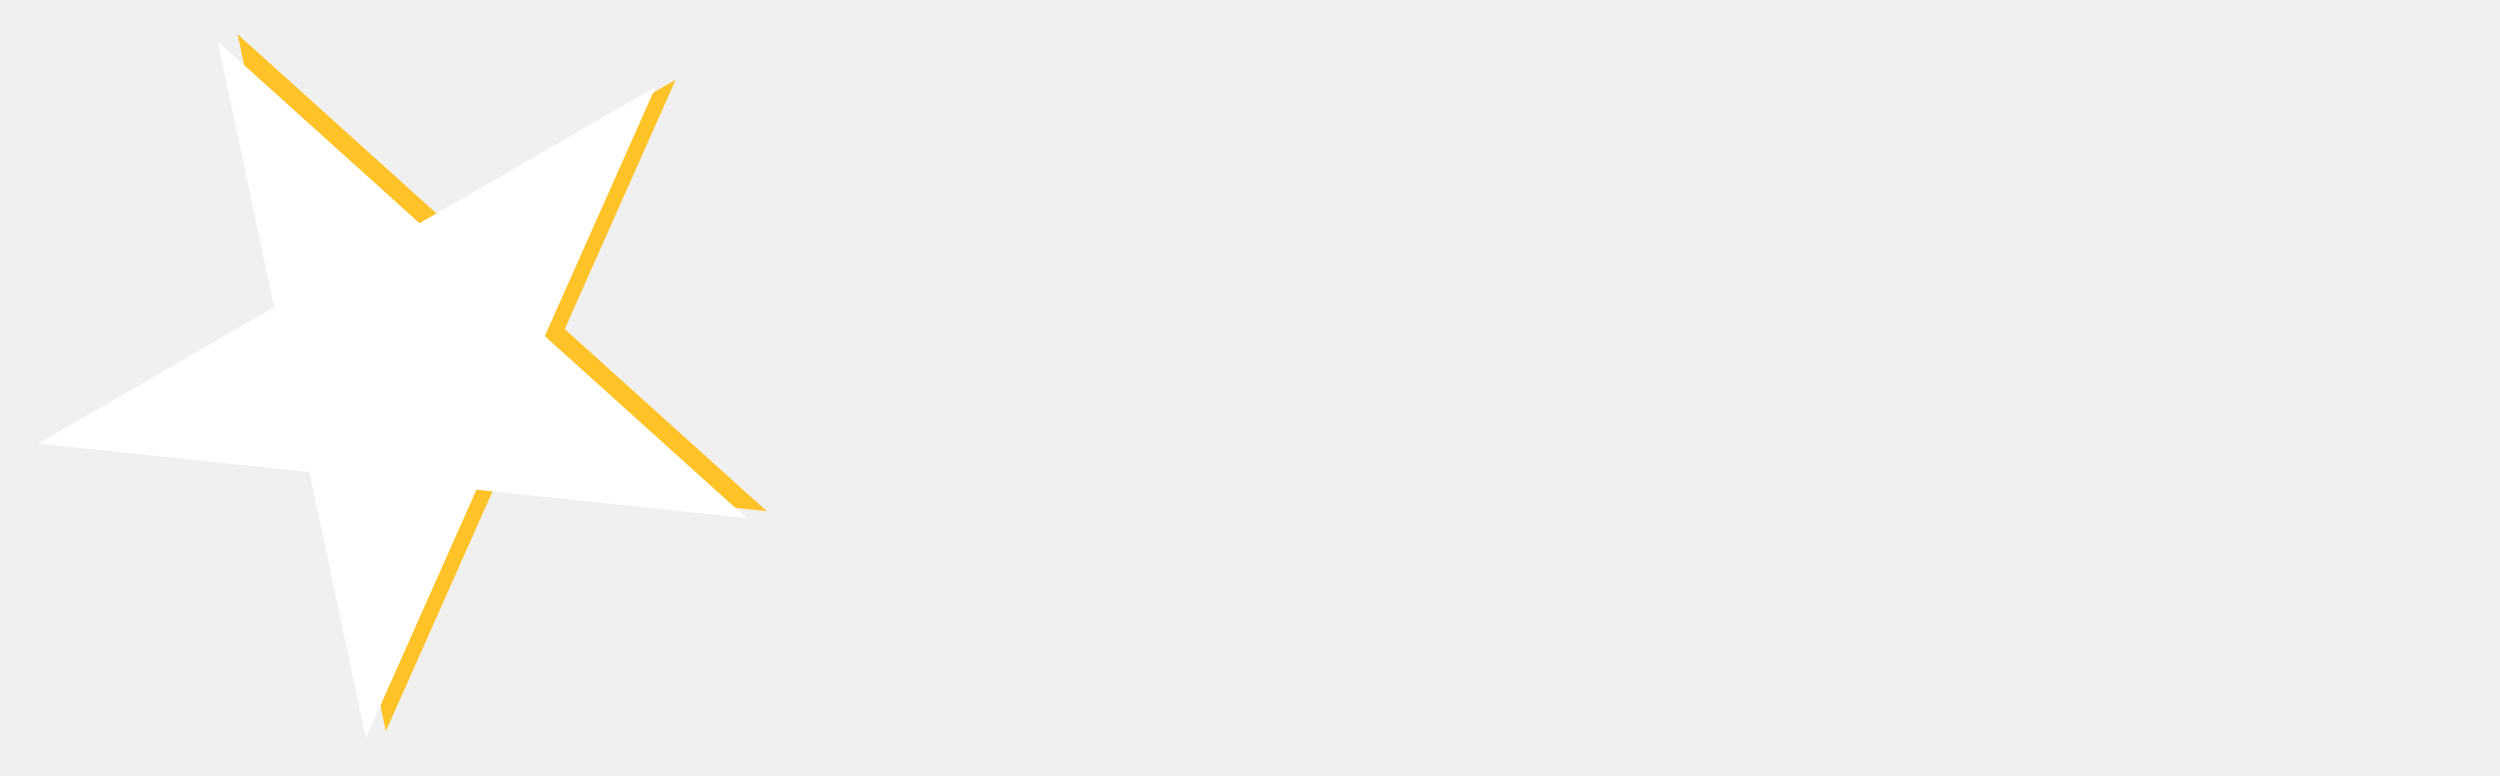
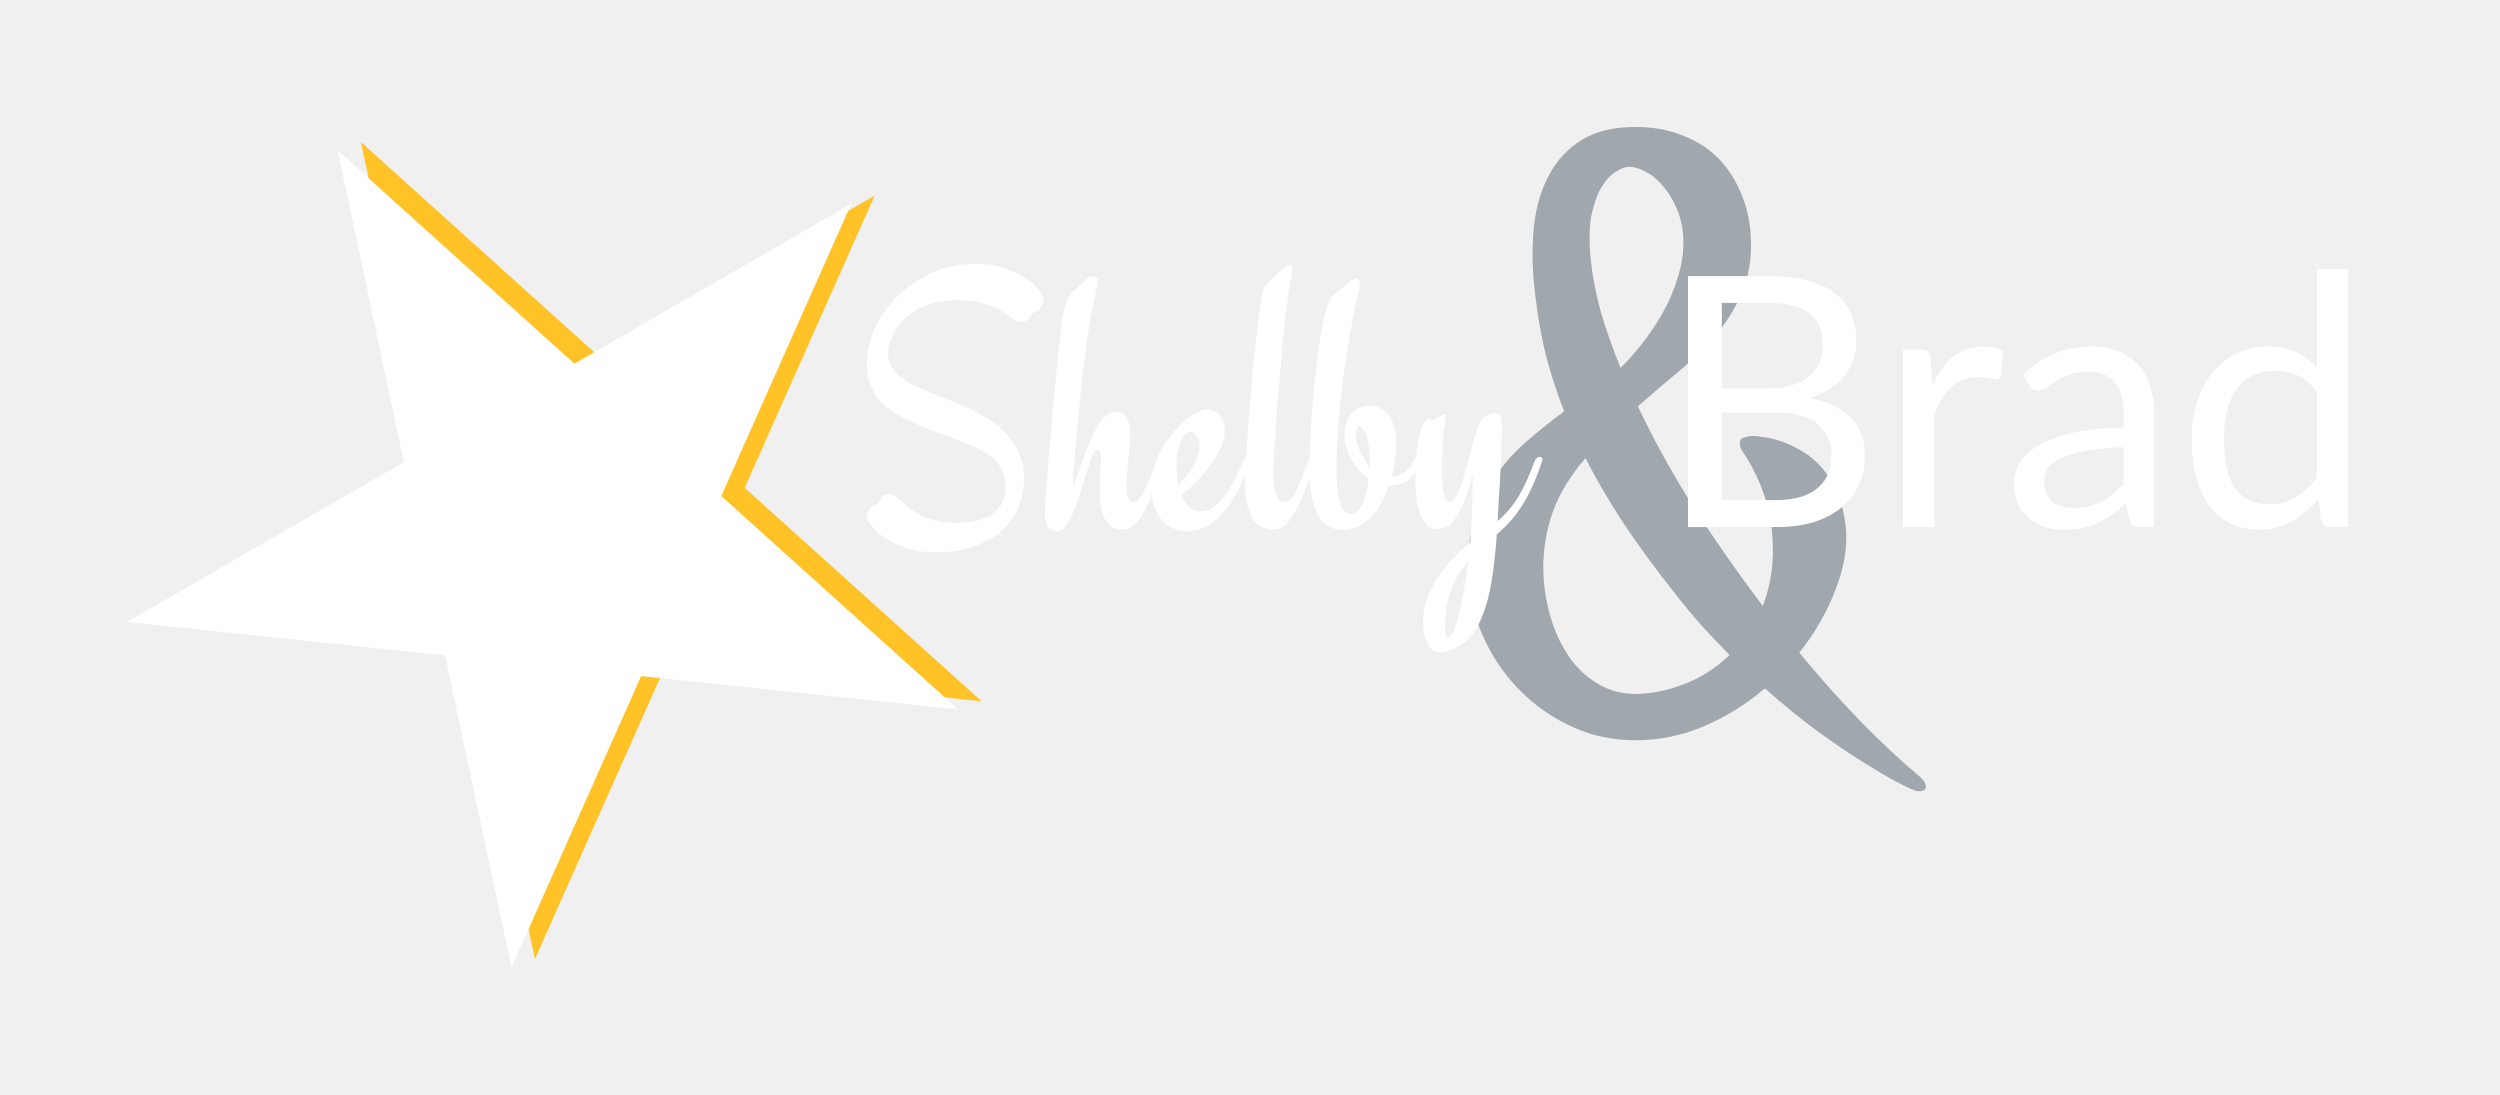
- <svg xmlns="http://www.w3.org/2000/svg" width="580" height="180" id="svg2" version="1.1">
+ <svg xmlns="http://www.w3.org/2000/svg" version="1.1" id="svg2" height="86.189" width="196.898">
  <defs id="defs4" />
-   <g id="layer1" transform="translate(-53.5,-55.17535)">
-     <flowRoot xml:space="preserve" id="flowRoot871" style="font-style:normal;font-weight:normal;font-size:40px;line-height:1.25;font-family:sans-serif;letter-spacing:0px;word-spacing:0px;fill:#000000;fill-opacity:1;stroke:none" transform="matrix(2.412617,0,0,2.412617,-128.9954,165.2179)">
-       <flowRegion id="flowRegion873">
-         <rect id="rect875" width="170.716" height="191.424" x="204.556" y="-62.942" />
-       </flowRegion>
-       <flowPara id="flowPara877" style="font-style:normal;font-variant:normal;font-weight:normal;font-stretch:normal;font-size:96px;font-family:Engagement;-inkscape-font-specification:'Engagement, Normal';font-variant-ligatures:normal;font-variant-caps:normal;font-variant-numeric:normal;font-feature-settings:normal;text-align:start;writing-mode:lr-tb;text-anchor:start;fill:#eeeeee;fill-opacity:1">&amp;</flowPara>
-     </flowRoot>
-     <flowRoot xml:space="preserve" id="flowRoot859" style="font-style:normal;font-weight:normal;font-size:40px;line-height:1.25;font-family:sans-serif;letter-spacing:0px;word-spacing:0px;fill:#000000;fill-opacity:1;stroke:none" transform="translate(53.5,59.17535)">
-       <flowRegion id="flowRegion861">
-         <rect id="rect863" width="482.348" height="97.985" x="156.574" y="34.538" />
-       </flowRegion>
-       <flowPara id="flowPara865" style="font-style:normal;font-variant:normal;font-weight:normal;font-stretch:normal;font-size:74.667px;font-family:sans-serif;-inkscape-font-specification:'sans-serif, Normal';font-variant-ligatures:normal;font-variant-caps:normal;font-variant-numeric:normal;font-feature-settings:normal;text-align:start;writing-mode:lr-tb;text-anchor:start;fill:#555555;fill-opacity:1">
-         <flowSpan style="font-style:normal;font-variant:normal;font-weight:normal;font-stretch:normal;font-size:74.667px;font-family:Engagement;-inkscape-font-specification:'Engagement, Normal';font-variant-ligatures:normal;font-variant-caps:normal;font-variant-numeric:normal;font-feature-settings:normal;text-align:start;writing-mode:lr-tb;text-anchor:start;fill:#555555;fill-opacity:1" id="flowSpan867">    Shelby</flowSpan>
-         <flowSpan style="font-style:normal;font-variant:normal;font-weight:normal;font-stretch:normal;font-size:74.667px;font-family:Lato;-inkscape-font-specification:'Lato, Normal';font-variant-ligatures:normal;font-variant-caps:normal;font-variant-numeric:normal;font-feature-settings:normal;text-align:start;writing-mode:lr-tb;text-anchor:start;fill:#555555;fill-opacity:1" id="flowSpan869">
-           <flowSpan style="font-style:normal;font-variant:normal;font-weight:normal;font-stretch:normal;font-size:69.333px;font-family:Lato;-inkscape-font-specification:'Lato, Normal';font-variant-ligatures:normal;font-variant-caps:normal;font-variant-numeric:normal;font-feature-settings:normal;text-align:start;writing-mode:lr-tb;text-anchor:start" id="flowSpan879">Brad</flowSpan>
-         </flowSpan>
-       </flowPara>
-     </flowRoot>
-     <g id="g834" transform="matrix(0.5972959,-0.3448489,0.3448489,0.5972959,28.47531,102.2122)">
-       <path style="fill:#ffc227;fill-opacity:1" id="path2-7" d="M 55,237 129,9 203,237 9,96 h 240" />
-       <path style="fill:#ffffff" id="path2" d="M 48.008,235.687 122.008,7.686 l 74,228 L 2.008,94.686 H 242.008" />
+   <g transform="translate(-52.32748,-51.75199)" id="layer1">
+     <g transform="matrix(0.237706,-0.1372396,0.1372396,0.237706,48.85532,78.50576)" id="g834">
+       <path d="M 55,237 129,9 203,237 9,96 h 240" id="path2-7" style="fill:#ffc227;fill-opacity:1" />
+       <path d="M 48.008,235.687 122.008,7.686 l 74,228 L 2.008,94.686 H 242.008" id="path2" style="fill:#ffffff" />
+     </g>
+     <g id="flowRoot871" style="font-style:normal;font-weight:normal;font-size:40px;line-height:1.25;font-family:sans-serif;letter-spacing:0px;word-spacing:0px;fill:#1d3140;fill-opacity:0.376;stroke:none" transform="matrix(0.778294,0,0.0680919,0.778294,6.538055,94.55329)" aria-label="&amp;">
+       <path id="path4624" style="font-style:normal;font-variant:normal;font-weight:normal;font-stretch:normal;font-size:96px;font-family:Engagement;-inkscape-font-specification:'Engagement, Normal';font-variant-ligatures:normal;font-variant-caps:normal;font-variant-numeric:normal;font-feature-settings:normal;text-align:start;writing-mode:lr-tb;text-anchor:start;fill:#1d3140;fill-opacity:0.376" d="m 250.916,23.48 q 0.656,0.609 0.656,1.031 0,0.562 -0.703,0.562 -0.281,0 -0.609,-0.141 -0.328,-0.094 -1.594,-0.797 -1.266,-0.703 -3.188,-1.969 -1.922,-1.266 -4.359,-3.141 -2.391,-1.875 -4.969,-4.359 -2.953,2.344 -6.422,3.797 -3.469,1.453 -7.172,1.453 -3.328,0 -6.141,-1.312 -2.812,-1.312 -4.875,-3.516 -2.062,-2.203 -3.234,-5.109 -1.172,-2.906 -1.172,-6.141 0,-3.141 0.891,-5.625 0.891,-2.531 2.391,-4.594 1.547,-2.062 3.562,-3.75 2.062,-1.688 4.312,-3.234 -1.031,-3.375 -1.5,-6.656 -0.422,-3.281 -0.422,-6.656 0,-2.953 0.562,-5.719 0.609,-2.812 1.969,-4.969 1.359,-2.156 3.562,-3.469 2.25,-1.312 5.578,-1.312 2.531,0 4.5,0.797 2.016,0.75 3.375,2.156 1.359,1.406 2.062,3.375 0.75,1.922 0.75,4.219 0,3.188 -1.125,5.625 -1.078,2.391 -2.906,4.453 -1.781,2.016 -4.125,3.844 -2.344,1.828 -4.781,3.797 1.969,5.109 4.781,10.266 2.859,5.109 6.094,9.938 0.75,-1.547 1.172,-3.375 0.422,-1.875 0.422,-4.078 0,-2.062 -0.422,-3.562 -0.375,-1.547 -0.844,-2.578 -0.422,-1.078 -0.844,-1.734 -0.375,-0.656 -0.375,-0.984 0,-0.563 0.422,-0.703 0.469,-0.188 1.078,-0.188 0.328,0 1.078,0.141 0.75,0.094 1.688,0.422 0.938,0.328 1.969,0.984 1.031,0.609 1.828,1.641 0.844,1.031 1.359,2.578 0.562,1.547 0.562,3.656 0,2.812 -1.594,6.141 -1.547,3.328 -4.219,6.375 2.812,3.797 5.625,6.984 2.812,3.141 5.344,5.438 z m -27.891,-8.25 q 2.203,0 4.828,-0.938 2.672,-0.938 5.016,-3 -1.312,-1.453 -2.625,-3.047 -1.266,-1.594 -2.484,-3.375 -2.578,-3.656 -4.5,-6.984 -1.875,-3.328 -3.234,-6.516 -0.281,0.328 -0.562,0.609 -0.281,0.281 -0.516,0.609 -2.25,2.672 -3.234,5.578 -0.984,2.859 -0.984,5.672 0,2.344 0.562,4.453 0.562,2.062 1.594,3.609 1.078,1.547 2.625,2.438 1.547,0.891 3.516,0.891 z m -0.703,-44.297 q 0,2.578 0.516,5.438 0.562,2.812 1.547,5.859 1.5,-1.359 2.859,-3 1.359,-1.641 2.391,-3.375 1.031,-1.781 1.641,-3.609 0.609,-1.828 0.609,-3.516 0,-1.641 -0.516,-2.906 -0.469,-1.266 -1.219,-2.156 -0.703,-0.891 -1.547,-1.312 -0.844,-0.469 -1.547,-0.469 -0.656,0 -1.453,0.516 -0.797,0.469 -1.547,1.547 -0.75,1.078 -1.266,2.812 -0.469,1.688 -0.469,4.172 z" />
+     </g>
+     <g id="flowRoot859" style="font-style:normal;font-weight:normal;font-size:40px;line-height:1.25;font-family:sans-serif;letter-spacing:0px;word-spacing:0px;fill:#ffffff;fill-opacity:1;stroke:none" transform="matrix(0.3979703,0,0,0.3979703,57.05807,51.88347)" aria-label="Shelby Brad ">
+       <path id="path4627" style="font-style:normal;font-variant:normal;font-weight:normal;font-stretch:normal;font-size:74.667px;font-family:Engagement;-inkscape-font-specification:'Engagement, Normal';font-variant-ligatures:normal;font-variant-caps:normal;font-variant-numeric:normal;font-feature-settings:normal;text-align:start;writing-mode:lr-tb;text-anchor:start;fill:#ffffff;fill-opacity:1" d="m 194.382,58.149 q 0.255,0.729 0.255,1.057 0,0.401 -0.219,0.583 -0.182,0.182 -0.401,0.656 -0.182,0.401 -0.474,0.583 -0.255,0.146 -0.547,0.292 -0.255,0.146 -0.51,0.328 -0.255,0.146 -0.401,0.51 -0.255,0.62 -0.766,0.911 -0.474,0.292 -1.057,0.292 -0.583,0 -1.167,-0.292 -0.547,-0.328 -1.24,-0.802 -0.656,-0.474 -1.531,-1.021 -0.839,-0.583 -2.078,-1.057 -1.24,-0.474 -2.917,-0.766 -1.677,-0.328 -3.938,-0.328 -3.281,0 -5.906,0.948 -2.589,0.911 -4.776,3.245 -1.458,1.568 -2.151,3.245 -0.693,1.641 -0.693,3.172 0,1.385 0.62,2.479 0.656,1.094 1.75,2.005 1.094,0.875 2.552,1.641 1.495,0.729 3.172,1.458 1.714,0.693 3.536,1.385 1.859,0.693 3.682,1.495 2.698,1.203 4.849,2.661 2.151,1.422 3.646,3.172 1.495,1.75 2.297,3.792 0.802,2.042 0.802,4.411 0,3.026 -1.057,5.724 -1.057,2.661 -3.245,4.667 -2.188,2.005 -5.505,3.172 -3.281,1.203 -7.766,1.203 -3.135,0 -5.505,-0.766 -2.37,-0.766 -4.01,-1.823 -1.604,-1.021 -2.552,-2.078 -0.911,-1.021 -1.167,-1.604 -0.182,-0.401 -0.255,-0.656 -0.036,-0.292 -0.036,-0.474 0,-0.401 0.146,-0.583 0.182,-0.182 0.583,-0.802 0.146,-0.255 0.401,-0.365 0.255,-0.146 0.51,-0.255 0.292,-0.146 0.547,-0.328 0.255,-0.182 0.438,-0.547 0.583,-1.203 1.714,-1.203 0.62,0 1.203,0.438 0.62,0.401 1.349,1.021 0.729,0.62 1.641,1.385 0.948,0.729 2.224,1.349 1.276,0.62 2.917,1.057 1.677,0.401 3.901,0.401 2.771,0 4.667,-0.547 1.896,-0.547 3.026,-1.495 1.167,-0.984 1.677,-2.297 0.51,-1.312 0.51,-2.844 0,-1.896 -0.729,-3.281 -0.693,-1.385 -1.969,-2.443 -1.24,-1.057 -2.99,-1.859 -1.75,-0.839 -3.865,-1.641 -2.078,-0.802 -4.448,-1.641 -2.333,-0.875 -4.776,-2.005 -1.932,-0.875 -3.536,-1.932 -1.604,-1.094 -2.771,-2.443 -1.13,-1.349 -1.75,-3.026 -0.62,-1.714 -0.62,-3.865 0,-2.589 0.766,-5.068 0.802,-2.516 2.224,-4.703 1.422,-2.224 3.391,-4.083 2.005,-1.859 4.375,-3.208 2.37,-1.385 5.068,-2.115 2.698,-0.766 5.578,-0.766 3.172,0 5.578,0.802 2.406,0.766 4.047,1.823 1.641,1.021 2.552,2.078 0.911,1.021 1.13,1.568 z" />
+       <path id="path4629" style="font-style:normal;font-variant:normal;font-weight:normal;font-stretch:normal;font-size:74.667px;font-family:Engagement;-inkscape-font-specification:'Engagement, Normal';font-variant-ligatures:normal;font-variant-caps:normal;font-variant-numeric:normal;font-feature-settings:normal;text-align:start;writing-mode:lr-tb;text-anchor:start;fill:#ffffff;fill-opacity:1" d="m 217.934,90.159 q 0.583,0 0.583,0.62 0,0.255 -0.109,0.51 -1.167,3.245 -2.115,5.724 -0.948,2.443 -1.859,4.12 -0.911,1.641 -1.932,2.479 -0.984,0.839 -2.224,0.839 -1.604,0 -2.516,-0.802 -0.911,-0.839 -1.349,-2.042 -0.438,-1.203 -0.547,-2.552 -0.109,-1.385 -0.109,-2.479 0,-1.969 0.109,-3.719 0.146,-1.786 0.146,-2.698 0,-1.385 -0.766,-1.385 -0.583,0 -0.875,0.802 -0.182,0.438 -0.547,1.604 -0.365,1.167 -0.875,2.661 -0.474,1.458 -0.984,3.062 -0.51,1.568 -0.948,2.807 -0.583,1.604 -1.094,2.625 -0.474,0.984 -0.911,1.531 -0.438,0.547 -0.875,0.729 -0.438,0.182 -0.911,0.182 -0.401,0 -0.839,-0.146 -0.401,-0.146 -0.729,-0.51 -0.328,-0.365 -0.547,-0.948 -0.219,-0.62 -0.219,-1.568 0,-0.984 0.146,-2.99 0.109,-2.042 0.328,-4.703 0.182,-2.661 0.438,-5.724 0.292,-3.062 0.583,-6.161 0.292,-3.099 0.547,-5.979 0.292,-2.917 0.51,-5.214 0.401,-4.01 0.802,-7.109 0.438,-3.099 1.13,-4.849 0.219,-0.547 0.474,-0.875 0.255,-0.328 0.547,-0.62 0.328,-0.292 0.693,-0.583 0.401,-0.328 0.911,-0.839 0.948,-0.911 1.422,-1.276 0.51,-0.365 0.875,-0.365 0.328,0 0.693,0.255 0.401,0.219 0.401,0.875 0,0.146 -0.109,0.583 -0.109,0.438 -0.401,1.786 -0.292,1.349 -0.656,3.281 -0.365,1.932 -0.766,4.339 -0.365,2.37 -0.656,4.922 -0.365,2.844 -0.693,5.724 -0.292,2.88 -0.547,5.578 -0.255,2.661 -0.474,5.031 -0.219,2.333 -0.365,4.156 -0.146,1.786 -0.219,2.953 -0.073,1.13 -0.073,1.349 0,0.583 0.073,0.583 0.036,0 0.292,-0.693 0.292,-0.729 0.693,-1.859 0.401,-1.13 0.911,-2.516 0.51,-1.422 1.094,-2.844 0.583,-1.422 1.203,-2.661 0.62,-1.24 1.24,-2.078 0.729,-0.984 1.531,-1.458 0.802,-0.474 1.568,-0.474 1.422,0 2.078,1.276 0.693,1.24 0.693,3.172 0,0.839 -0.146,2.151 -0.109,1.312 -0.255,2.771 -0.109,1.422 -0.255,2.807 -0.109,1.349 -0.109,2.297 0,1.021 0.109,1.677 0.109,0.656 0.292,1.057 0.219,0.401 0.438,0.583 0.255,0.146 0.547,0.146 0.583,0 1.094,-0.62 0.547,-0.656 1.094,-1.75 0.547,-1.094 1.13,-2.552 0.583,-1.495 1.276,-3.172 0.182,-0.474 0.401,-0.656 0.255,-0.182 0.51,-0.182 z" />
+       <path id="path4631" style="font-style:normal;font-variant:normal;font-weight:normal;font-stretch:normal;font-size:74.667px;font-family:Engagement;-inkscape-font-specification:'Engagement, Normal';font-variant-ligatures:normal;font-variant-caps:normal;font-variant-numeric:normal;font-feature-settings:normal;text-align:start;writing-mode:lr-tb;text-anchor:start;fill:#ffffff;fill-opacity:1" d="m 235.142,90.159 q 0.219,0 0.365,0.146 0.182,0.146 0.182,0.438 0,0.292 -0.109,0.547 -0.547,1.531 -1.203,2.88 -0.62,1.349 -1.167,2.406 -0.656,1.203 -1.276,2.26 -0.766,1.203 -1.714,2.297 -0.911,1.057 -2.005,1.896 -1.094,0.802 -2.37,1.276 -1.276,0.474 -2.698,0.474 -1.057,0 -2.333,-0.365 -1.24,-0.365 -2.333,-1.349 -1.057,-0.984 -1.75,-2.698 -0.729,-1.714 -0.729,-4.411 0,-1.24 0.255,-2.516 0.219,-1.276 0.656,-2.443 0.401,-1.167 0.911,-2.188 0.547,-1.021 1.094,-1.786 0.948,-1.312 2.005,-2.443 1.057,-1.167 2.115,-2.005 1.094,-0.875 2.115,-1.349 1.021,-0.474 1.896,-0.474 1.385,0 2.406,1.057 1.057,1.057 1.057,3.026 0,1.714 -0.875,3.573 -0.875,1.823 -2.188,3.573 -1.312,1.75 -2.807,3.245 -1.495,1.495 -2.734,2.479 0.656,1.641 1.677,2.406 1.021,0.766 2.078,0.766 1.641,0 2.917,-1.057 1.312,-1.057 2.333,-2.589 1.057,-1.531 1.823,-3.208 0.802,-1.677 1.422,-2.953 0.219,-0.438 0.438,-0.656 0.219,-0.255 0.547,-0.255 z m -14.182,1.75 q 0,2.151 0.328,3.792 0.729,-0.729 1.458,-1.641 0.766,-0.948 1.349,-1.932 0.62,-0.984 0.984,-2.005 0.401,-1.021 0.401,-1.969 0,-1.458 -0.62,-2.26 -0.62,-0.802 -1.24,-0.802 -0.365,0 -0.839,0.474 -0.438,0.438 -0.875,1.312 -0.401,0.875 -0.693,2.151 -0.255,1.24 -0.255,2.88 z" />
+       <path id="path4633" style="font-style:normal;font-variant:normal;font-weight:normal;font-stretch:normal;font-size:74.667px;font-family:Engagement;-inkscape-font-specification:'Engagement, Normal';font-variant-ligatures:normal;font-variant-caps:normal;font-variant-numeric:normal;font-feature-settings:normal;text-align:start;writing-mode:lr-tb;text-anchor:start;fill:#ffffff;fill-opacity:1" d="m 247.939,90.159 q 0.219,0 0.365,0.182 0.182,0.146 0.182,0.438 0,0.255 -0.109,0.51 -0.729,2.115 -1.422,3.901 -0.656,1.75 -1.312,3.245 -0.62,1.422 -1.203,2.443 -0.547,1.021 -1.094,1.714 -0.51,0.693 -1.057,1.13 -0.51,0.401 -1.057,0.583 -0.547,0.182 -1.276,0.182 -0.802,0 -1.75,-0.365 -0.948,-0.328 -1.786,-1.312 -0.802,-0.984 -1.349,-2.734 -0.547,-1.786 -0.547,-4.63 0,-0.766 0.073,-2.589 0.109,-1.823 0.255,-4.375 0.182,-2.589 0.401,-5.833 0.255,-3.245 0.547,-6.854 0.182,-2.224 0.438,-4.849 0.292,-2.661 0.583,-5.177 0.292,-2.516 0.583,-4.63 0.292,-2.115 0.51,-3.318 0.255,-1.276 0.984,-2.005 0.729,-0.729 1.641,-1.568 0.328,-0.328 0.693,-0.693 0.365,-0.401 0.729,-0.729 0.365,-0.328 0.693,-0.547 0.365,-0.255 0.693,-0.255 0.51,0 0.51,0.51 0,0.401 -0.182,1.458 -0.182,1.057 -0.51,3.391 -0.328,2.333 -0.802,6.307 -0.438,3.938 -0.948,10.135 -0.109,1.24 -0.255,2.953 -0.146,1.714 -0.292,3.646 -0.146,1.896 -0.292,3.901 -0.109,1.969 -0.219,3.755 -0.109,1.75 -0.182,3.208 -0.073,1.458 -0.073,2.333 0,2.516 0.51,3.974 0.547,1.422 1.786,1.422 0.693,0 1.24,-0.62 0.547,-0.62 1.057,-1.677 0.51,-1.094 1.057,-2.516 0.547,-1.458 1.203,-3.135 0.182,-0.438 0.438,-0.656 0.255,-0.255 0.547,-0.255 z" />
+       <path id="path4635" style="font-style:normal;font-variant:normal;font-weight:normal;font-stretch:normal;font-size:74.667px;font-family:Engagement;-inkscape-font-specification:'Engagement, Normal';font-variant-ligatures:normal;font-variant-caps:normal;font-variant-numeric:normal;font-feature-settings:normal;text-align:start;writing-mode:lr-tb;text-anchor:start;fill:#ffffff;fill-opacity:1" d="m 268.793,90.159 q 0.219,0 0.365,0.146 0.182,0.146 0.182,0.474 0,0.292 -0.146,0.62 -0.839,2.224 -2.516,3.318 -1.641,1.057 -3.609,1.057 h -0.073 q -0.62,1.786 -1.495,3.391 -0.839,1.568 -2.005,2.771 -1.13,1.203 -2.589,1.896 -1.422,0.693 -3.135,0.693 -1.531,0 -2.625,-0.62 -1.094,-0.62 -1.823,-1.677 -0.693,-1.057 -1.13,-2.406 -0.401,-1.349 -0.62,-2.807 -0.182,-1.458 -0.255,-2.917 -0.036,-1.458 -0.036,-2.734 0,-1.13 0.073,-3.281 0.109,-2.188 0.255,-4.849 0.182,-2.698 0.438,-5.688 0.292,-2.99 0.656,-5.833 0.365,-2.844 0.656,-4.812 0.292,-1.969 0.547,-3.354 0.292,-1.422 0.583,-2.37 0.292,-0.984 0.656,-1.859 0.219,-0.547 0.474,-0.875 0.292,-0.328 0.656,-0.62 0.365,-0.292 0.766,-0.583 0.438,-0.328 0.948,-0.839 0.911,-0.911 1.531,-1.24 0.62,-0.328 0.984,-0.328 0.693,0 0.693,1.094 0,0.292 -0.036,0.583 -0.036,0.292 -0.109,0.547 -0.255,1.057 -0.693,3.099 -0.401,2.005 -0.911,4.703 -0.474,2.698 -0.984,5.979 -0.51,3.281 -0.948,6.927 -0.401,3.609 -0.656,7.474 -0.255,3.828 -0.255,7.656 0,2.297 0.182,3.901 0.219,1.604 0.547,2.625 0.365,0.984 0.839,1.458 0.51,0.438 1.13,0.438 0.839,0 1.458,-0.547 0.62,-0.583 1.057,-1.531 0.438,-0.948 0.729,-2.188 0.292,-1.24 0.438,-2.625 -1.057,-0.729 -1.969,-1.75 -0.875,-1.021 -1.531,-2.188 -0.62,-1.167 -0.984,-2.406 -0.328,-1.24 -0.328,-2.406 0,-1.13 0.328,-2.151 0.328,-1.057 0.948,-1.859 0.656,-0.802 1.604,-1.24 0.948,-0.474 2.224,-0.474 1.057,0 1.969,0.474 0.948,0.438 1.641,1.349 0.729,0.911 1.13,2.297 0.401,1.349 0.401,3.172 0,1.604 -0.219,3.354 -0.219,1.714 -0.693,3.464 1.385,-0.073 2.516,-0.875 1.13,-0.839 1.714,-2.115 0.365,-0.911 1.057,-0.911 z m -10.391,0.911 q 0.182,0.292 0.365,0.547 0.182,0.255 0.365,0.51 0.036,-0.328 0.036,-0.656 0,-0.328 0,-0.656 0,-1.859 -0.182,-3.099 -0.182,-1.24 -0.474,-2.005 -0.292,-0.802 -0.693,-1.167 -0.401,-0.401 -0.839,-0.51 -0.51,0.656 -0.51,1.714 0,1.276 0.583,2.734 0.62,1.422 1.349,2.589 z" />
+       <path id="path4637" style="font-style:normal;font-variant:normal;font-weight:normal;font-stretch:normal;font-size:74.667px;font-family:Engagement;-inkscape-font-specification:'Engagement, Normal';font-variant-ligatures:normal;font-variant-caps:normal;font-variant-numeric:normal;font-feature-settings:normal;text-align:start;writing-mode:lr-tb;text-anchor:start;fill:#ffffff;fill-opacity:1" d="m 293.257,91.071 q -0.729,2.151 -1.568,4.12 -0.802,1.932 -1.859,3.719 -1.021,1.75 -2.37,3.391 -1.349,1.604 -3.135,3.135 -0.109,1.75 -0.292,3.536 -0.182,1.786 -0.401,3.5 -0.583,4.448 -1.495,7.219 -0.911,2.807 -1.932,4.484 -1.021,1.677 -2.078,2.479 -1.021,0.802 -1.823,1.203 -1.823,0.911 -3.062,0.911 -1.677,0 -2.589,-1.677 -0.911,-1.677 -0.911,-4.339 0,-2.516 0.839,-4.74 0.839,-2.224 2.151,-4.193 1.349,-1.969 2.99,-3.682 1.677,-1.677 3.354,-3.099 0.109,-1.385 0.146,-2.589 0.073,-1.203 0.146,-2.042 0.109,-2.151 0.146,-4.521 0.036,-2.406 0.109,-4.448 -0.839,3.208 -1.677,5.323 -0.839,2.115 -1.714,3.354 -0.839,1.24 -1.75,1.75 -0.911,0.51 -1.932,0.51 -0.729,0 -1.495,-0.401 -0.766,-0.438 -1.422,-1.568 -0.62,-1.167 -1.021,-3.208 -0.401,-2.078 -0.401,-5.323 0,-1.312 0.073,-2.661 0.109,-1.385 0.292,-2.661 0.182,-1.312 0.401,-2.443 0.219,-1.167 0.51,-2.042 0.146,-0.438 0.365,-0.656 0.219,-0.255 0.365,-0.438 0.182,-0.219 0.292,-0.365 0.146,-0.182 0.328,-0.182 0.292,0 0.401,0.219 0.109,0.182 0.401,0.182 0.109,0 0.401,-0.146 0.292,-0.182 0.62,-0.401 0.328,-0.219 0.656,-0.365 0.328,-0.182 0.547,-0.182 0.401,0 0.401,0.656 0,0.255 -0.073,0.583 -0.036,0.328 -0.109,0.766 -0.365,1.677 -0.474,3.536 -0.073,1.823 -0.073,4.229 0,1.641 0,3.026 0.036,1.349 0.182,2.333 0.146,0.984 0.438,1.531 0.328,0.547 0.875,0.547 0.656,0 1.203,-0.948 0.583,-0.948 1.094,-2.406 0.51,-1.495 0.984,-3.318 0.474,-1.823 0.948,-3.573 0.474,-1.786 0.911,-3.281 0.474,-1.531 0.984,-2.406 0.401,-0.656 1.24,-1.13 0.875,-0.474 1.531,-0.474 0.365,0 0.62,0.109 0.255,0.073 0.438,0.365 0.182,0.255 0.255,0.802 0.109,0.51 0.109,1.385 0,1.495 -0.073,3.281 -0.036,1.75 -0.109,3.427 -0.073,1.641 -0.146,2.953 -0.073,1.312 -0.109,1.896 -0.073,0.839 -0.182,2.771 -0.073,1.896 -0.219,4.375 1.349,-1.13 2.37,-2.37 1.057,-1.276 1.896,-2.698 0.839,-1.458 1.568,-3.099 0.729,-1.641 1.422,-3.536 0.401,-0.984 1.094,-0.984 0.51,0 0.51,0.51 0,0.109 -0.036,0.255 -0.036,0.146 -0.073,0.219 z m -14.948,22.385 q 0.109,-0.656 0.219,-1.349 0.109,-0.693 0.182,-1.422 -1.021,1.203 -1.896,2.552 -0.839,1.349 -1.458,2.917 -0.583,1.604 -0.948,3.427 -0.328,1.859 -0.328,4.047 0,1.24 0.182,1.75 0.219,0.51 0.438,0.51 0.365,0 0.766,-0.693 0.401,-0.693 0.729,-1.786 0.365,-1.094 0.693,-2.479 0.328,-1.349 0.583,-2.734 0.292,-1.385 0.51,-2.661 0.219,-1.24 0.328,-2.078 z" />
+       <path id="path4639" style="font-style:normal;font-variant:normal;font-weight:normal;font-stretch:normal;font-size:69.333px;font-family:Lato;-inkscape-font-specification:'Lato, Normal';font-variant-ligatures:normal;font-variant-caps:normal;font-variant-numeric:normal;font-feature-settings:normal;text-align:start;writing-mode:lr-tb;text-anchor:start;fill:#ffffff" d="M 322.168,103.977 V 54.3 h 15.843 q 4.576,0 7.869,0.901 3.328,0.901 5.443,2.565 2.149,1.664 3.155,4.091 1.005,2.392 1.005,5.408 0,1.837 -0.589,3.536 -0.555,1.699 -1.699,3.155 -1.144,1.456 -2.912,2.6 -1.733,1.144 -4.091,1.872 5.443,1.075 8.216,3.917 2.773,2.843 2.773,7.488 0,3.155 -1.179,5.755 -1.144,2.6 -3.397,4.472 -2.219,1.872 -5.477,2.912 -3.259,1.005 -7.419,1.005 z m 6.691,-22.637 V 98.638 h 10.747 q 2.877,0 4.957,-0.659 2.08,-0.659 3.397,-1.837 1.352,-1.213 1.976,-2.843 0.624,-1.664 0.624,-3.64 0,-3.848 -2.739,-6.067 -2.739,-2.253 -8.216,-2.253 z m 0,-4.784 h 8.875 q 2.843,0 4.923,-0.624 2.115,-0.624 3.467,-1.733 1.387,-1.109 2.045,-2.669 0.659,-1.595 0.659,-3.467 0,-4.403 -2.635,-6.413 -2.635,-2.045 -8.181,-2.045 h -9.152 z" />
+       <path id="path4641" style="font-style:normal;font-variant:normal;font-weight:normal;font-stretch:normal;font-size:69.333px;font-family:Lato;-inkscape-font-specification:'Lato, Normal';font-variant-ligatures:normal;font-variant-caps:normal;font-variant-numeric:normal;font-feature-settings:normal;text-align:start;writing-mode:lr-tb;text-anchor:start;fill:#ffffff" d="M 364.723,103.977 V 68.86 h 3.536 q 1.005,0 1.387,0.381 0.381,0.381 0.52,1.317 l 0.381,5.339 q 1.664,-3.605 4.091,-5.616 2.461,-2.045 5.963,-2.045 1.109,0 2.115,0.243 1.04,0.243 1.837,0.763 l -0.451,4.611 q -0.208,0.867 -1.04,0.867 -0.485,0 -1.421,-0.208 -0.936,-0.208 -2.115,-0.208 -1.664,0 -2.981,0.52 -1.317,0.485 -2.357,1.456 -1.005,0.936 -1.803,2.323 -0.797,1.387 -1.456,3.189 v 22.187 z" />
+       <path id="path4643" style="font-style:normal;font-variant:normal;font-weight:normal;font-stretch:normal;font-size:69.333px;font-family:Lato;-inkscape-font-specification:'Lato, Normal';font-variant-ligatures:normal;font-variant-caps:normal;font-variant-numeric:normal;font-feature-settings:normal;text-align:start;writing-mode:lr-tb;text-anchor:start;fill:#ffffff" d="m 411.694,103.977 q -0.901,0 -1.387,-0.277 -0.485,-0.312 -0.763,-1.179 l -0.693,-3.293 q -1.387,1.248 -2.739,2.253 -1.317,0.971 -2.773,1.664 -1.421,0.659 -3.085,1.005 -1.629,0.381 -3.64,0.381 -2.045,0 -3.848,-0.555 -1.803,-0.589 -3.155,-1.733 -1.317,-1.144 -2.115,-2.877 -0.763,-1.768 -0.763,-4.16 0,-2.08 1.144,-3.987 1.144,-1.941 3.709,-3.432 2.565,-1.491 6.691,-2.427 4.125,-0.971 10.123,-1.109 v -2.739 q 0,-4.091 -1.768,-6.171 -1.768,-2.115 -5.165,-2.115 -2.288,0 -3.848,0.589 -1.525,0.555 -2.669,1.283 -1.109,0.693 -1.941,1.283 -0.797,0.555 -1.595,0.555 -0.624,0 -1.075,-0.312 -0.451,-0.347 -0.763,-0.832 l -1.109,-1.976 q 2.912,-2.808 6.275,-4.195 3.363,-1.387 7.453,-1.387 2.947,0 5.235,0.971 2.288,0.971 3.848,2.704 1.56,1.733 2.357,4.195 0.797,2.461 0.797,5.408 v 22.464 z m -13.243,-3.779 q 1.629,0 2.981,-0.312 1.352,-0.347 2.531,-0.936 1.213,-0.624 2.288,-1.491 1.109,-0.901 2.149,-2.011 v -7.28 q -4.264,0.139 -7.28,0.693 -2.981,0.52 -4.888,1.387 -1.872,0.867 -2.739,2.045 -0.832,1.179 -0.832,2.635 0,1.387 0.451,2.392 0.451,1.005 1.213,1.664 0.797,0.624 1.837,0.936 1.075,0.277 2.288,0.277 z" />
+       <path id="path4645" style="font-style:normal;font-variant:normal;font-weight:normal;font-stretch:normal;font-size:69.333px;font-family:Lato;-inkscape-font-specification:'Lato, Normal';font-variant-ligatures:normal;font-variant-caps:normal;font-variant-numeric:normal;font-feature-settings:normal;text-align:start;writing-mode:lr-tb;text-anchor:start;fill:#ffffff" d="m 449.14,103.977 q -1.317,0 -1.664,-1.283 l -0.555,-4.264 q -2.253,2.739 -5.165,4.403 -2.877,1.629 -6.621,1.629 -3.016,0 -5.477,-1.144 -2.461,-1.179 -4.195,-3.432 -1.733,-2.253 -2.669,-5.616 -0.936,-3.363 -0.936,-7.731 0,-3.883 1.04,-7.211 1.04,-3.363 2.981,-5.824 1.941,-2.461 4.749,-3.848 2.843,-1.421 6.379,-1.421 3.224,0 5.512,1.109 2.323,1.075 4.125,3.051 V 52.913 h 6.171 v 51.064 z m -11.995,-4.507 q 3.051,0 5.304,-1.387 2.288,-1.387 4.195,-3.917 V 77.214 q -1.733,-2.288 -3.744,-3.224 -2.011,-0.936 -4.507,-0.936 -4.888,0 -7.523,3.501 -2.635,3.501 -2.635,9.984 0,3.432 0.589,5.893 0.589,2.427 1.733,4.021 1.144,1.56 2.808,2.288 1.664,0.728 3.779,0.728 z" />
    </g>
  </g>
</svg>
